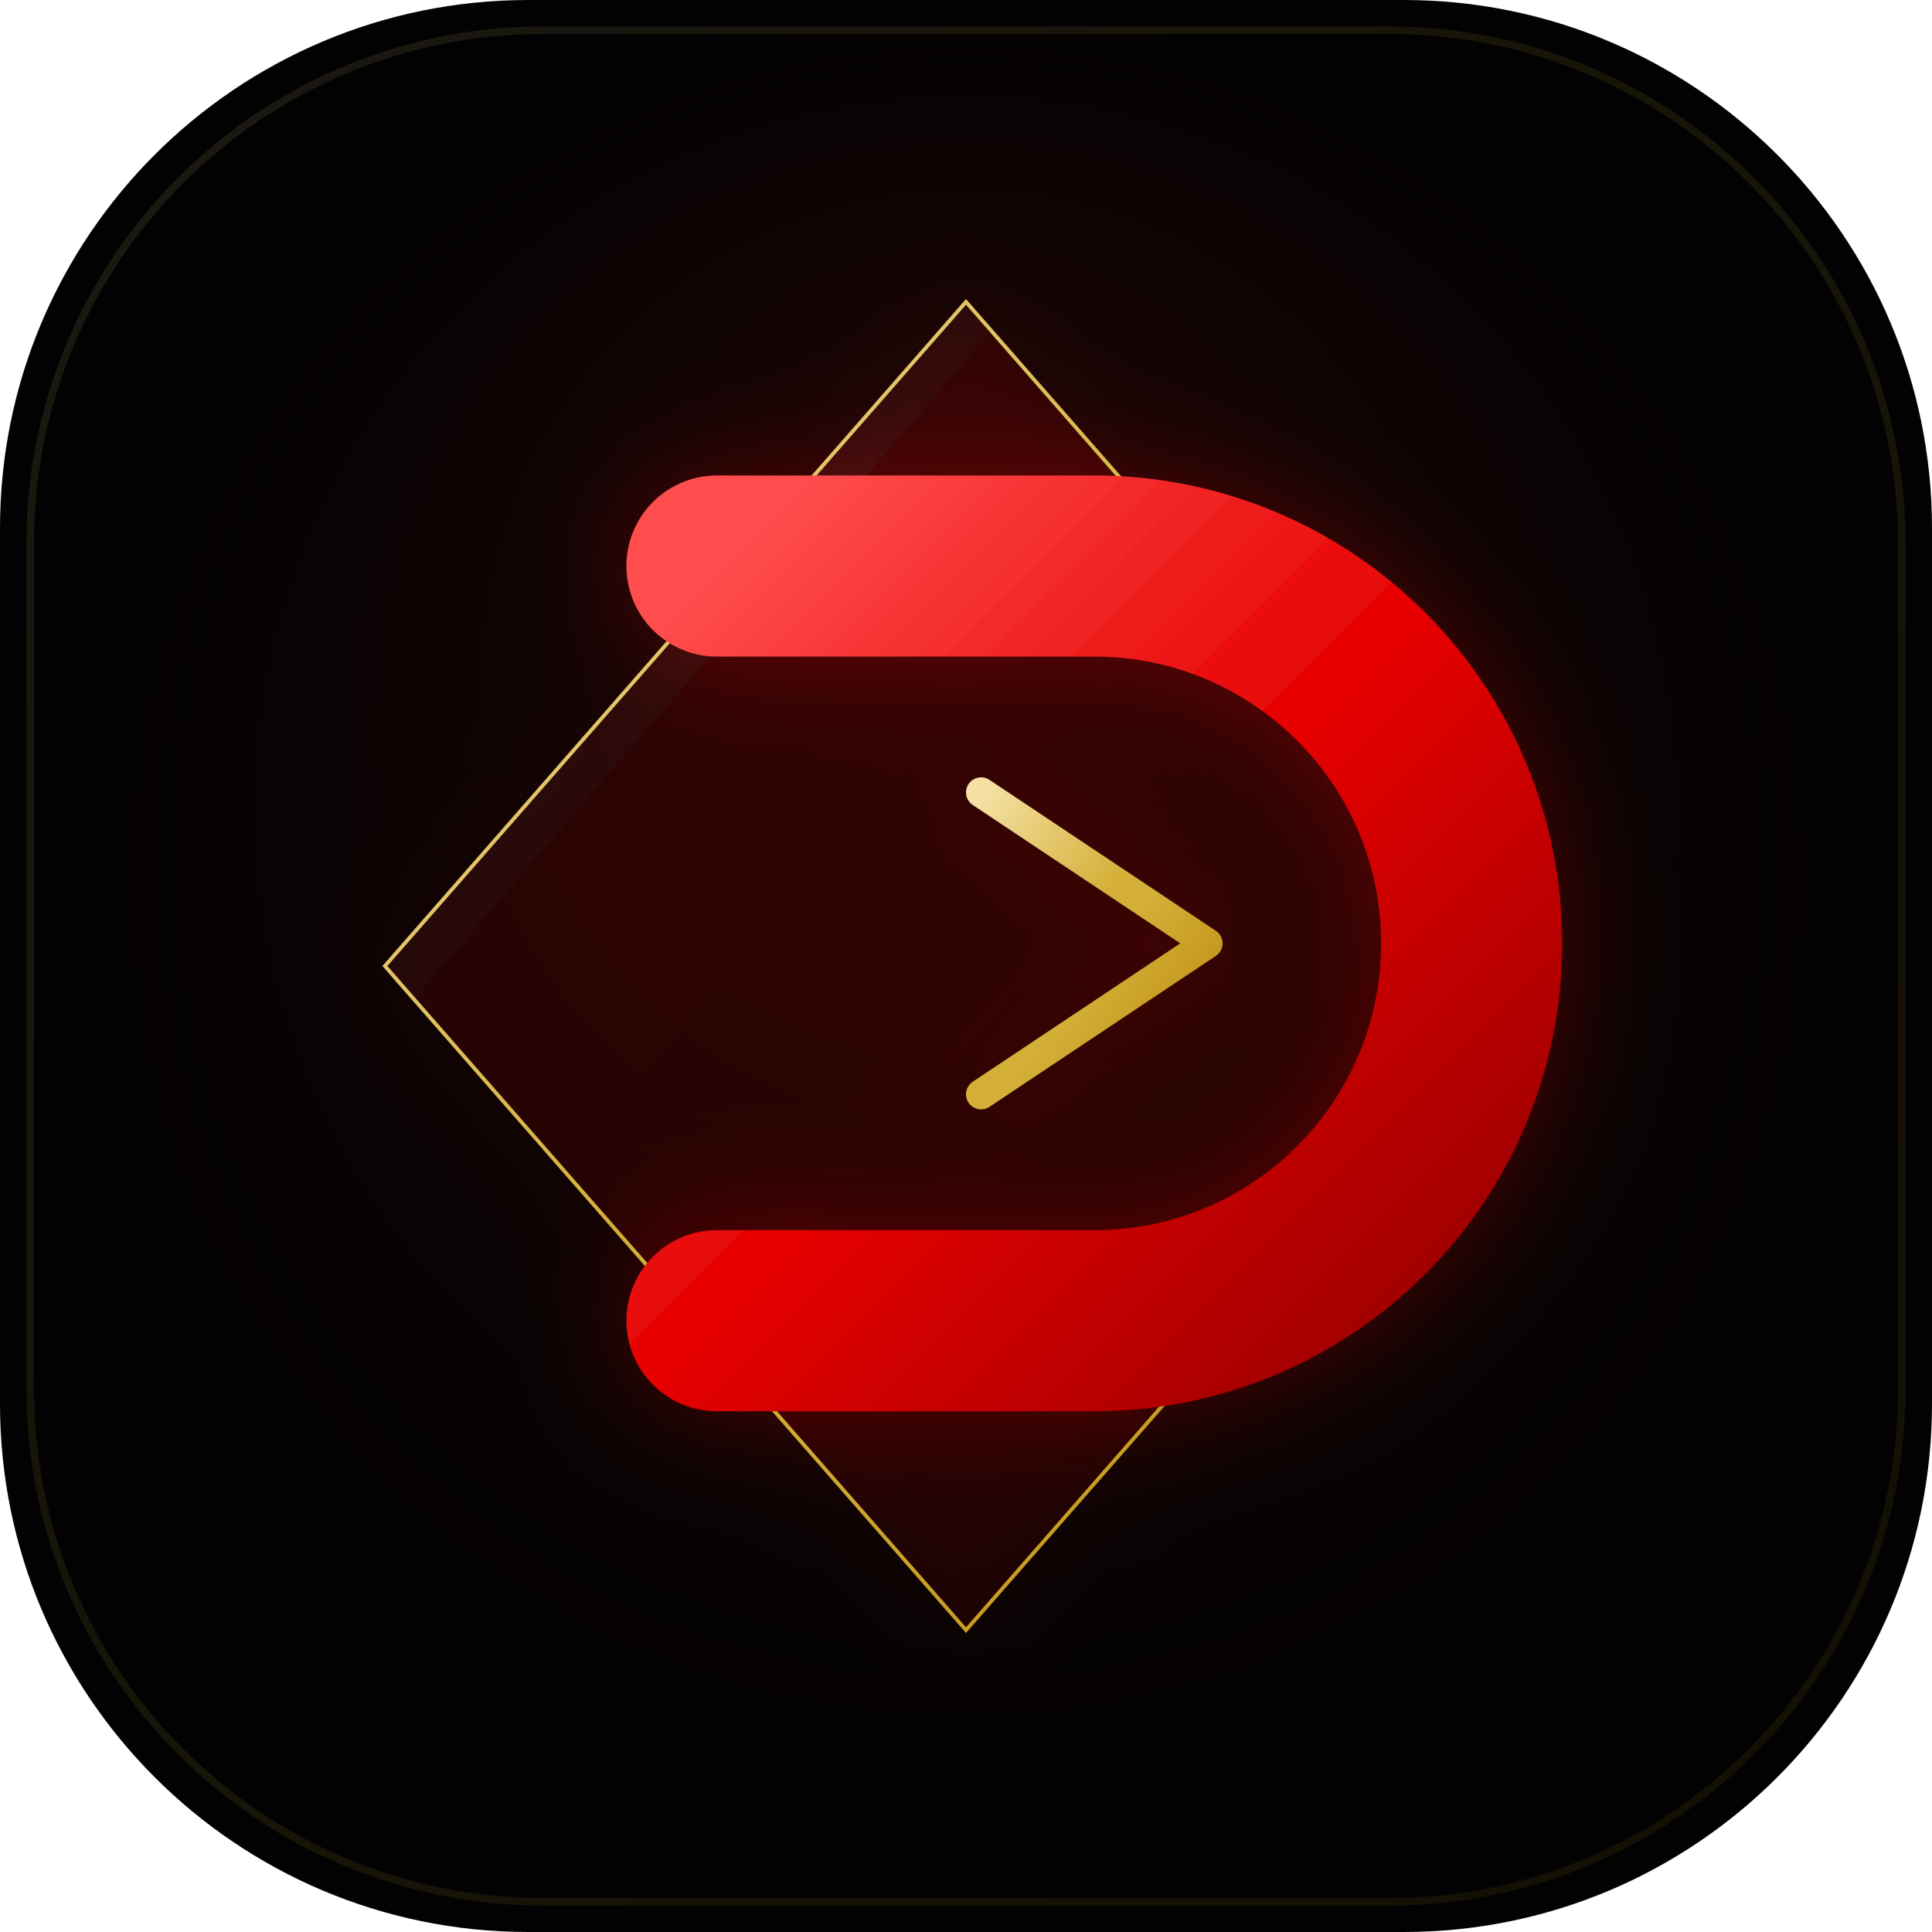
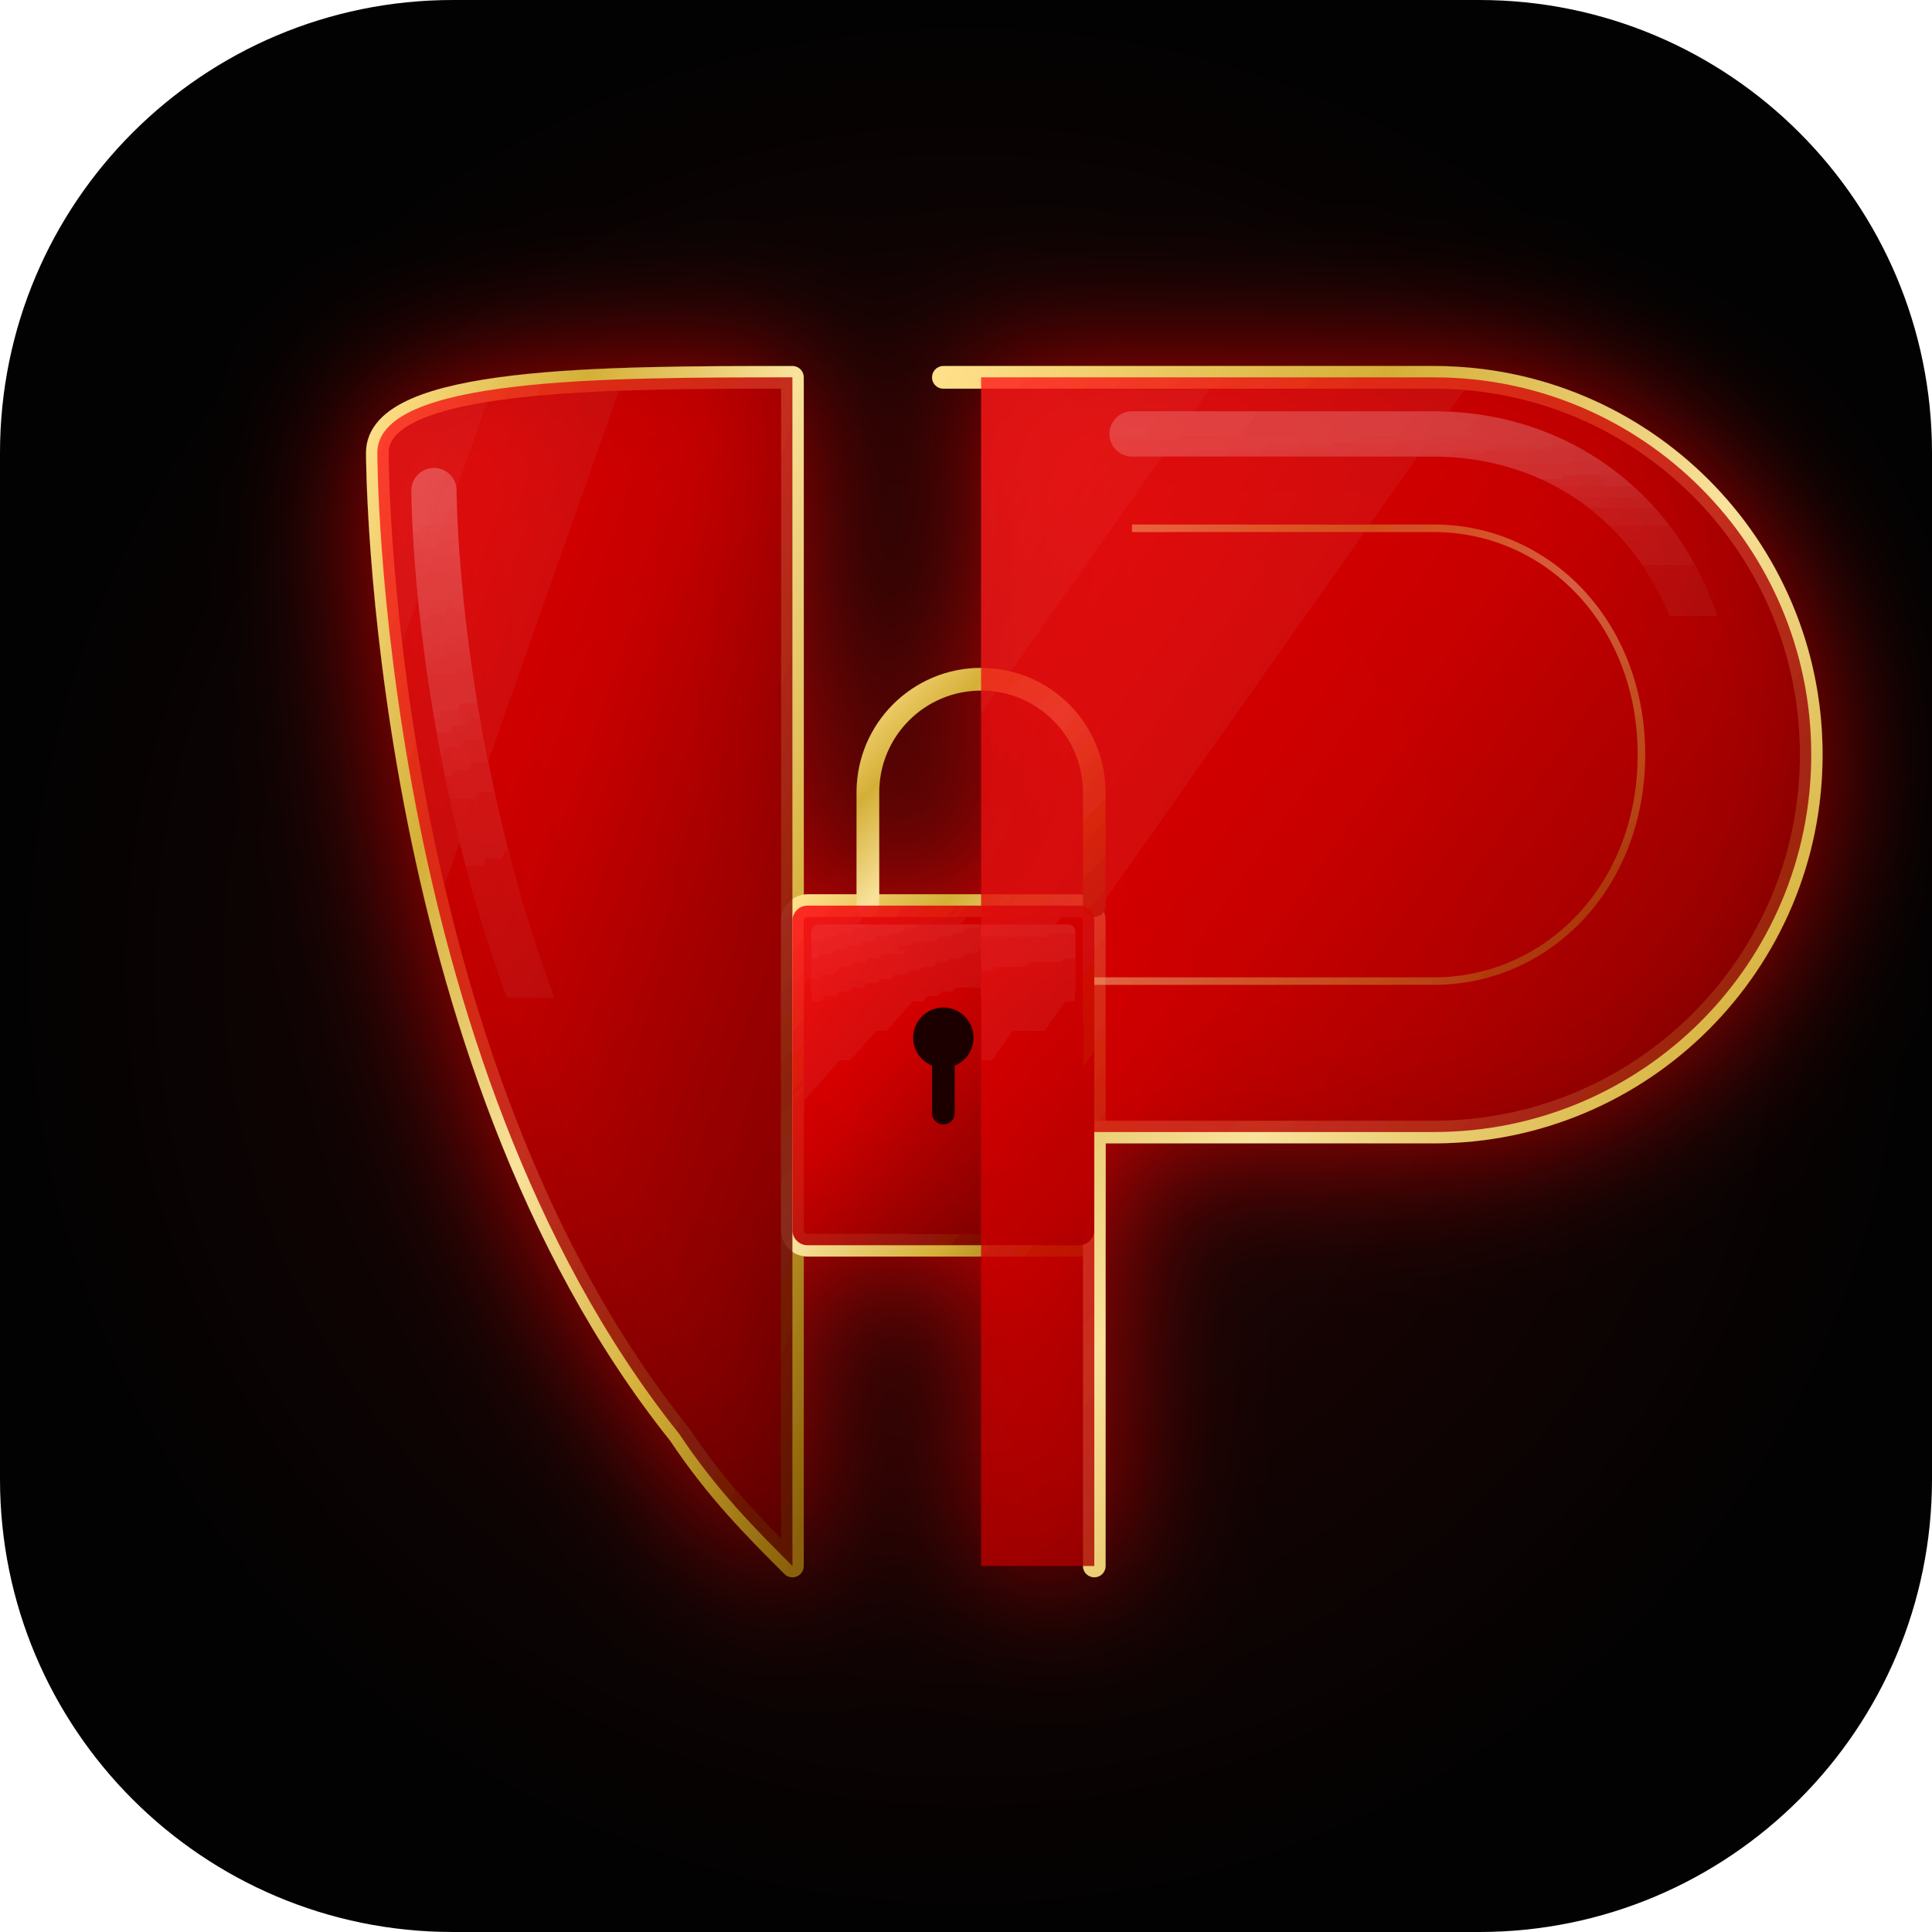
<svg xmlns="http://www.w3.org/2000/svg" width="512" height="512" viewBox="0 0 512 512" fill="none">
  <defs>
-     <radialGradient id="bg_grad" cx="50%" cy="50%" r="50%" fx="50%" fy="20%">
-       <stop offset="0%" stop-color="#1a0505" />
+     <radialGradient id="bg_rad" cx="50%" cy="50%" r="50%" fx="50%" fy="50%">
+       <stop offset="0%" stop-color="#2a0505" />
      <stop offset="100%" stop-color="#020202" />
    </radialGradient>
-     <linearGradient id="passion_grad" x1="0%" y1="0%" x2="100%" y2="100%">
-       <stop offset="0%" stop-color="#FF4D4D" />
-       <stop offset="50%" stop-color="#E60000" />
-       <stop offset="100%" stop-color="#990000" />
+     <linearGradient id="ruby_grad" x1="0%" y1="0%" x2="100%" y2="100%">
+       <stop offset="0%" stop-color="#ff1a1a" />
+       <stop offset="40%" stop-color="#cc0000" />
+       <stop offset="100%" stop-color="#4d0000" />
    </linearGradient>
-     <linearGradient id="gold_grad" x1="0%" y1="0%" x2="100%" y2="100%">
-       <stop offset="0%" stop-color="#F5E1A4" />
-       <stop offset="45%" stop-color="#D4AF37" />
-       <stop offset="55%" stop-color="#D4AF37" />
-       <stop offset="100%" stop-color="#B8860B" />
+     <linearGradient id="gold_metallic" x1="0%" y1="0%" x2="100%" y2="100%">
+       <stop offset="0%" stop-color="#FFE08A" />
+       <stop offset="25%" stop-color="#D4AF37" />
+       <stop offset="50%" stop-color="#F9E29C" />
+       <stop offset="75%" stop-color="#D4AF37" />
+       <stop offset="100%" stop-color="#8A6008" />
    </linearGradient>
-     <filter id="luxury_glow" x="-20%" y="-20%" width="140%" height="140%">
-       <feGaussianBlur in="SourceAlpha" stdDeviation="15" result="blur" />
-       <feFlood flood-color="#E60000" flood-opacity="0.3" result="color" />
+     <filter id="neon_red_glow" x="-50%" y="-50%" width="200%" height="200%">
+       <feGaussianBlur in="SourceAlpha" stdDeviation="18" result="blur" />
+       <feFlood flood-color="#ff0000" flood-opacity="0.8" result="color" />
      <feComposite in="color" in2="blur" operator="in" result="glow" />
-       <feComposite in="SourceGraphic" in2="glow" operator="over" />
+       <feMerge>
+         <feMergeNode in="glow" />
+         <feMergeNode in="SourceGraphic" />
+       </feMerge>
    </filter>
+     <linearGradient id="glass_shine" x1="0%" y1="0%" x2="0%" y2="100%">
+       <stop offset="0%" stop-color="white" stop-opacity="0.4" />
+       <stop offset="50%" stop-color="white" stop-opacity="0.05" />
+       <stop offset="100%" stop-color="white" stop-opacity="0" />
+     </linearGradient>
  </defs>
-   <rect width="512" height="512" rx="140" fill="url(#bg_grad)" />
-   <rect x="8" y="8" width="496" height="496" rx="136" stroke="url(#gold_grad)" stroke-width="2" stroke-opacity="0.1" />
-   <g filter="url(#luxury_glow)">
-     <path d="M256 80L410 256L256 432L102 256L256 80Z" fill="url(#passion_grad)" fill-opacity="0.1" stroke="url(#gold_grad)" stroke-width="1" />
-     <path d="M190 150V362" stroke="url(#passion_grad)" stroke-width="48" stroke-linecap="round" />
-     <path d="M190 170V342" stroke="url(#gold_grad)" stroke-width="2" stroke-opacity="0.5" />
-     <path d="M190 150H290C345.228 150 390 194.772 390 250C390 305.228 345.228 350 290 350H190" stroke="url(#passion_grad)" stroke-width="48" stroke-linecap="round" stroke-linejoin="round" />
-     <path d="M260 210L320 250L260 290" stroke="url(#gold_grad)" stroke-width="8" stroke-linecap="round" stroke-linejoin="round" />
+   <rect width="512" height="512" rx="120" fill="url(#bg_rad)" />
+   <g filter="url(#neon_red_glow)">
+     <path d="M100 120C100 120 100 280 180 380C190 395 200 405 210 415L210 100C160 100 100 100 100 120Z" stroke="url(#gold_metallic)" stroke-width="6" stroke-linejoin="round" />
+     <rect x="210" y="240" width="80" height="90" rx="4" stroke="url(#gold_metallic)" stroke-width="6" />
+     <path d="M230 240V210C230 193.431 243.431 180 260 180S290 193.431 290 210V240" stroke="url(#gold_metallic)" stroke-width="6" stroke-linecap="round" />
+     <path d="M250 100H380C435.228 100 480 144.772 480 200C480 255.228 435.228 300 380 300H290V415" stroke="url(#gold_metallic)" stroke-width="6" stroke-linecap="round" stroke-linejoin="round" />
+     <path d="M100 120C100 120 100 280 180 380C190 395 200 405 210 415L210 100C160 100 100 100 100 120Z" fill="url(#ruby_grad)" fill-opacity="0.8" />
+     <rect x="210" y="240" width="80" height="90" rx="4" fill="url(#ruby_grad)" fill-opacity="0.9" />
+     <path d="M260 100H380C435.228 100 480 144.772 480 200C480 255.228 435.228 300 380 300H290L290 415L260 415V100Z" fill="url(#ruby_grad)" fill-opacity="0.8" />
+     <path d="M115 130C115 130 115 250 180 340" stroke="url(#glass_shine)" stroke-width="12" stroke-linecap="round" stroke-opacity="0.6" />
+     <rect x="215" y="245" width="70" height="40" rx="2" fill="url(#glass_shine)" fill-opacity="0.2" />
+     <path d="M300 115H380C420 115 455 145 455 200" stroke="url(#glass_shine)" stroke-width="12" stroke-linecap="round" stroke-opacity="0.5" />
+     <circle cx="250" cy="275" r="8" fill="#1a0000" />
+     <path d="M250 280V295" stroke="#1a0000" stroke-width="6" stroke-linecap="round" />
+     <path d="M250 135V365" stroke="url(#gold_metallic)" stroke-width="2" stroke-opacity="0.4" />
+     <path d="M300 140H380C410 140 435 165 435 200C435 235 410 260 380 260H290" stroke="url(#gold_metallic)" stroke-width="2" fill="none" stroke-opacity="0.4" />
  </g>
-   <path d="M230 460H282" stroke="url(#gold_grad)" stroke-width="4" stroke-linecap="round" stroke-opacity="0.6" />
</svg>
